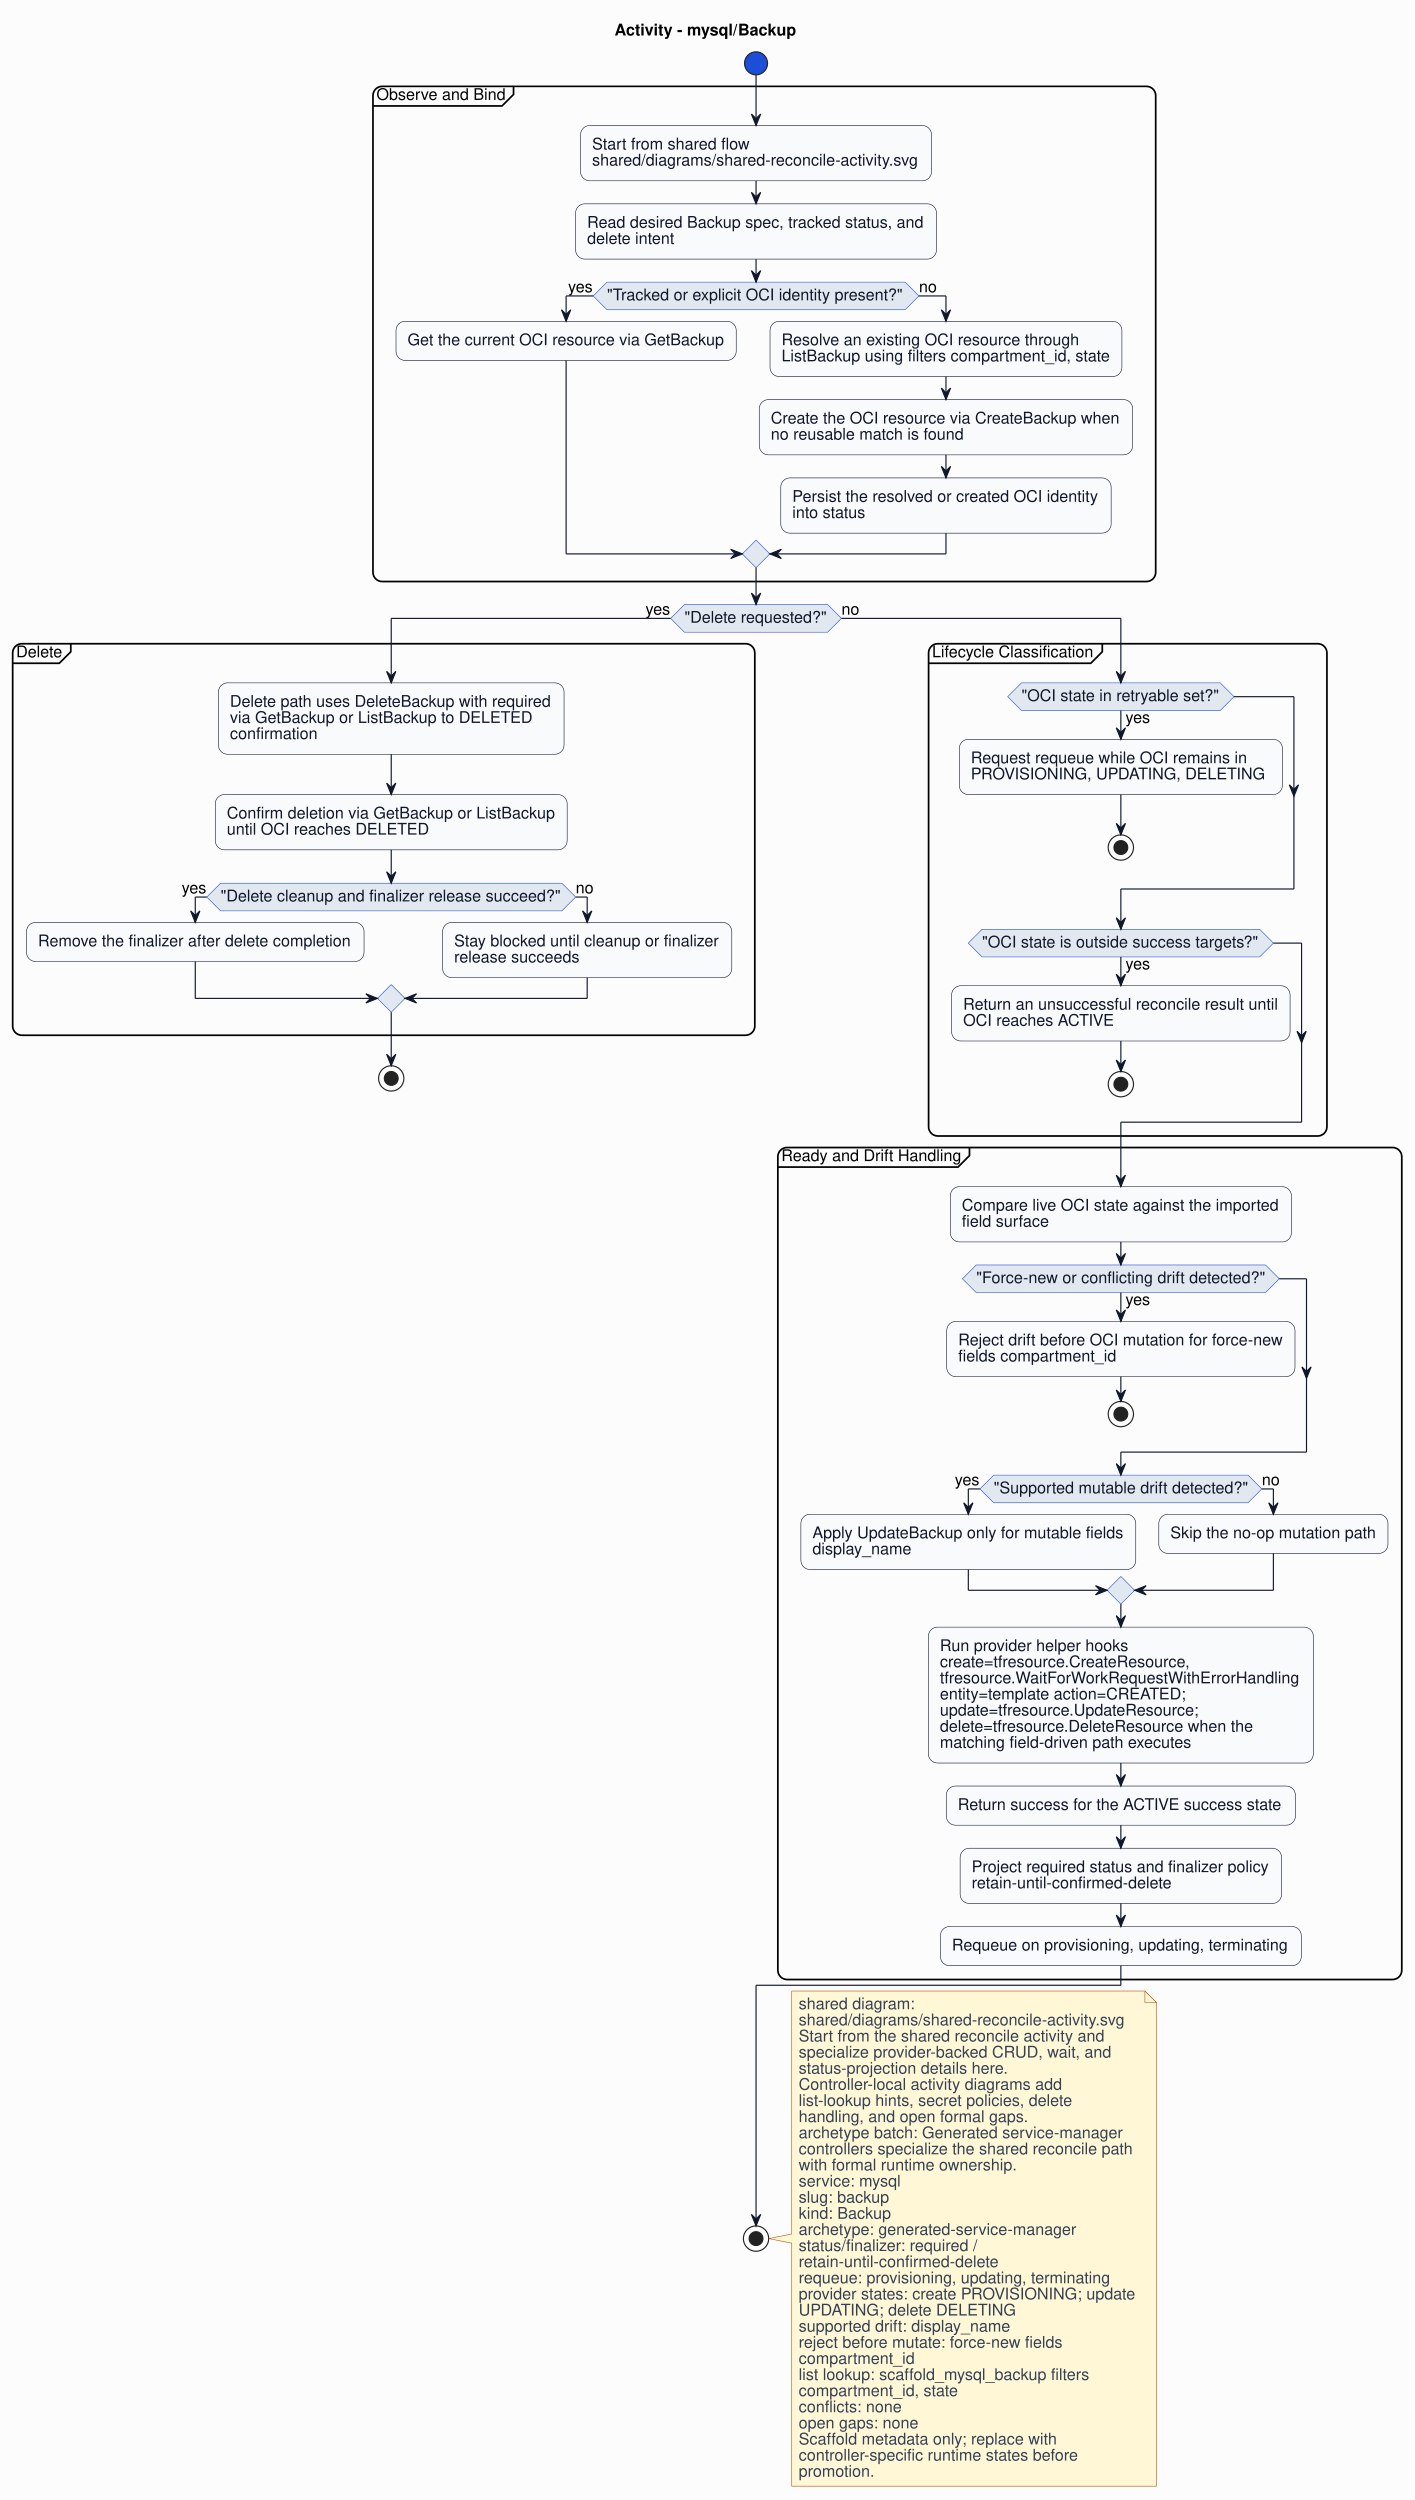
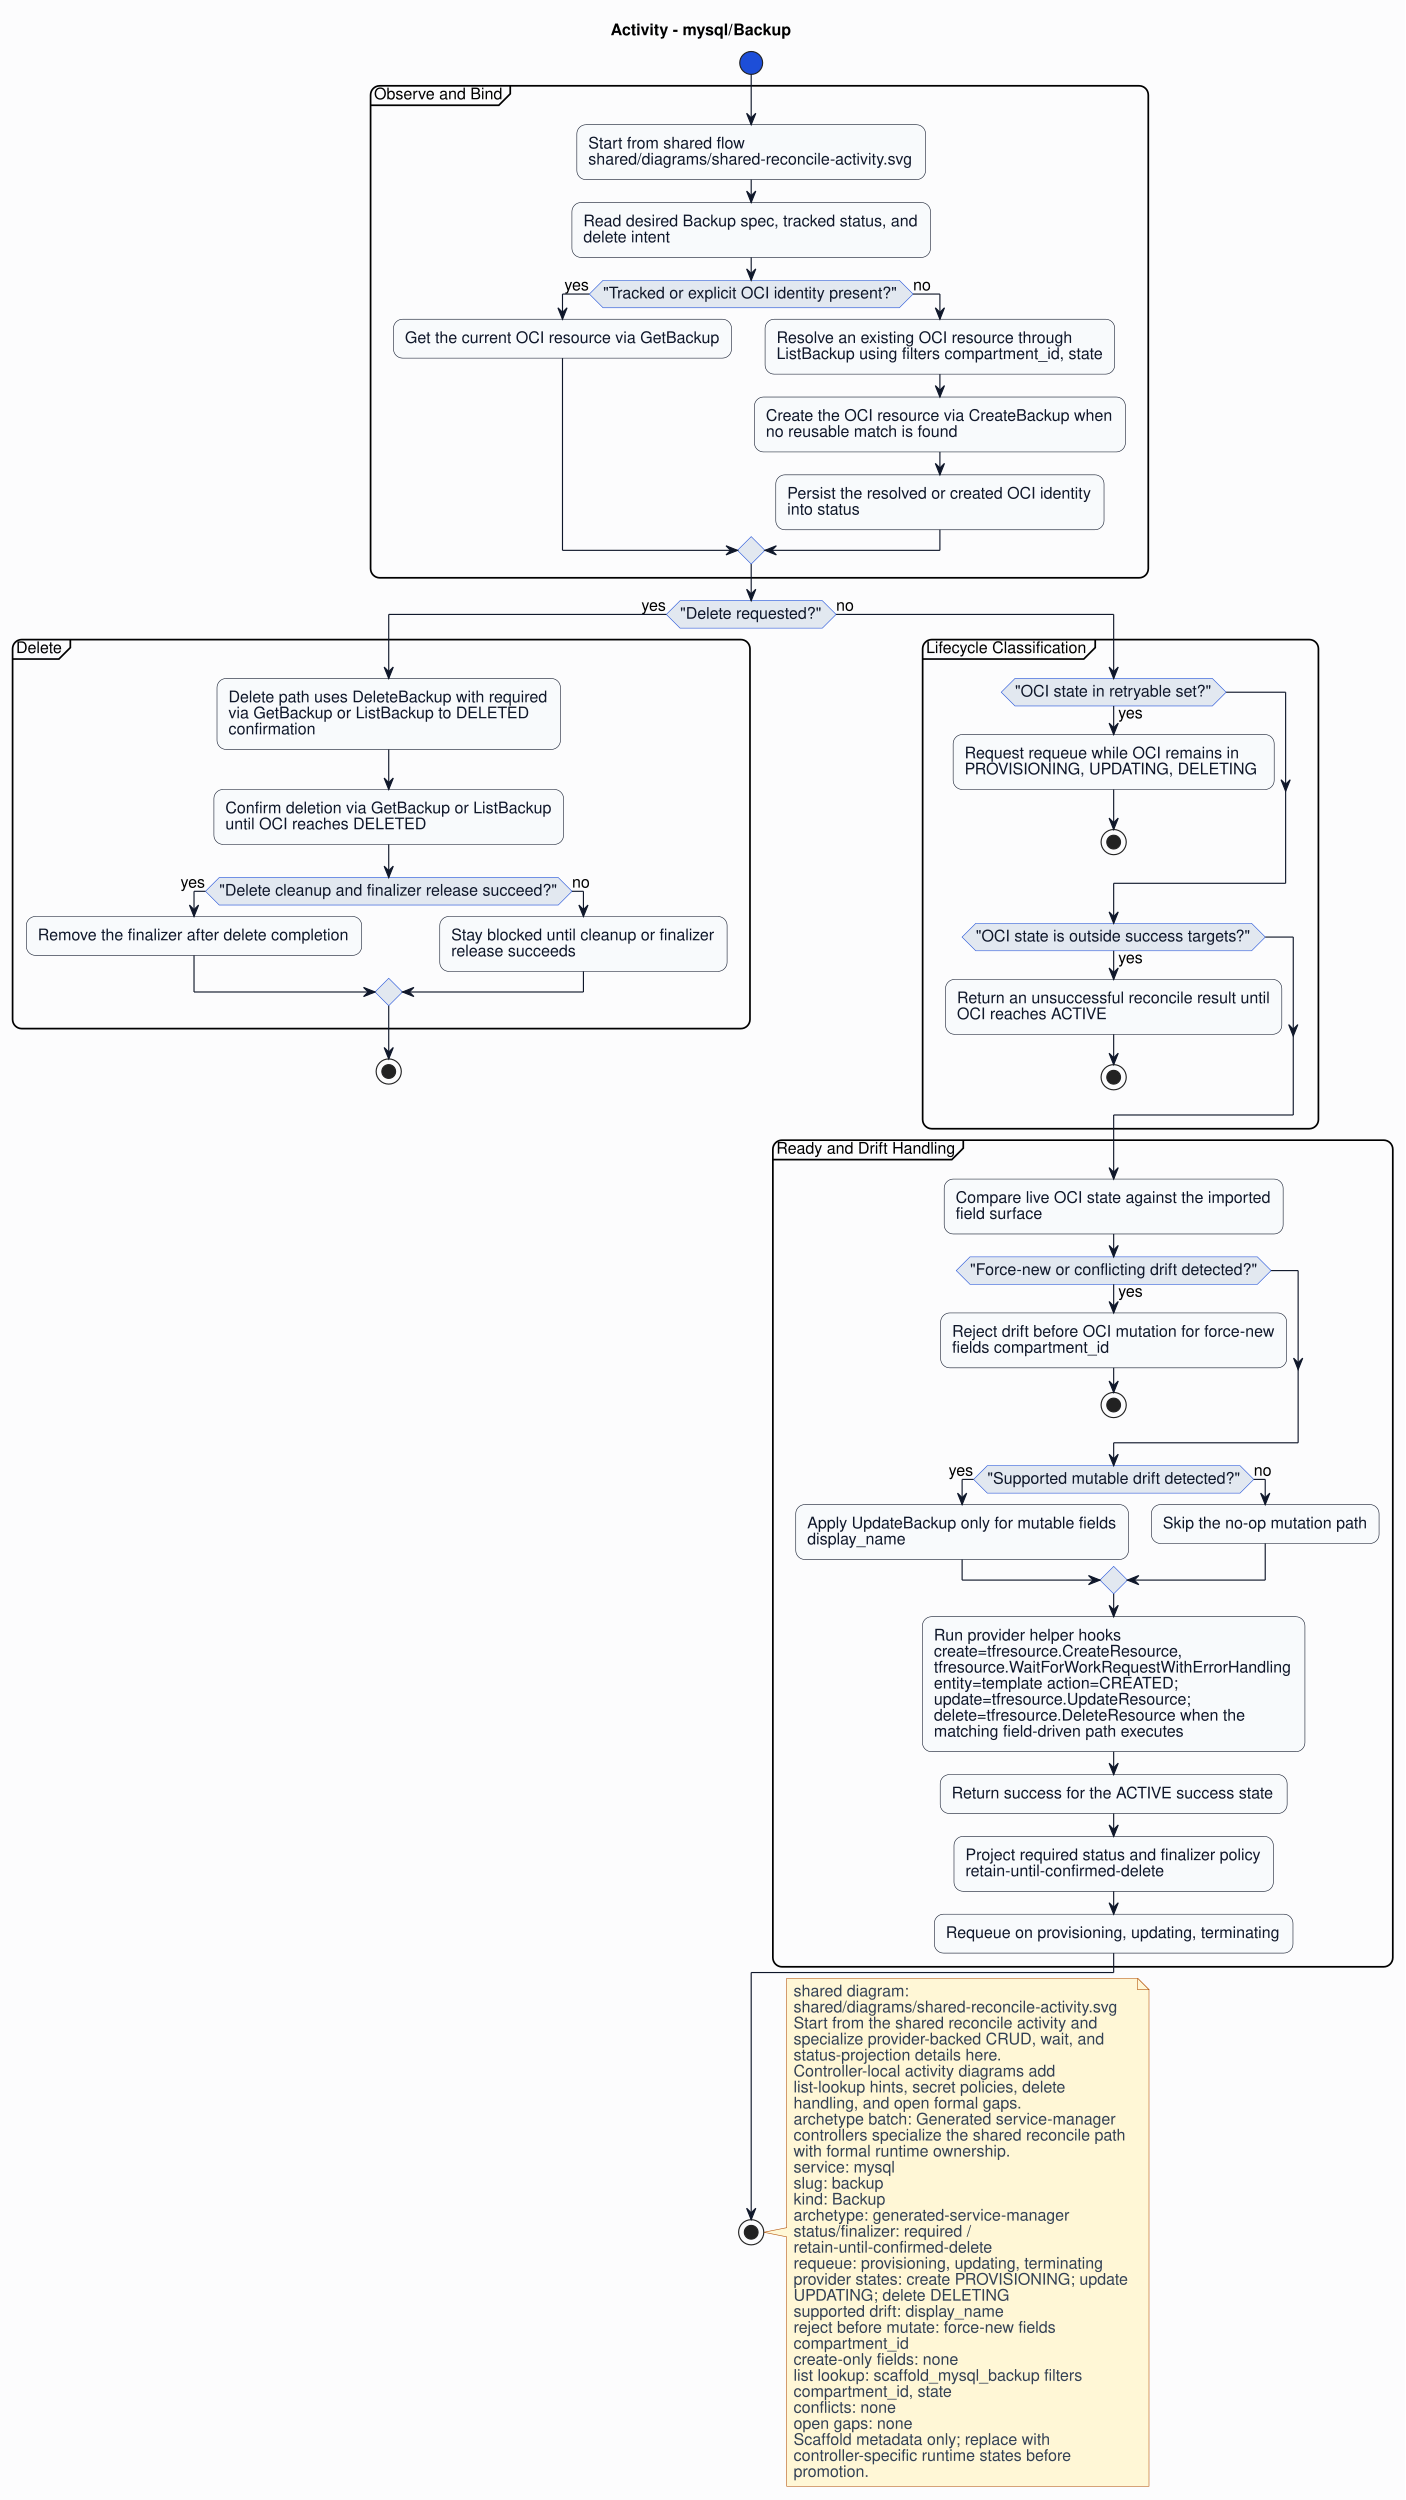
- <svg xmlns="http://www.w3.org/2000/svg" contentStyleType="text/css" data-diagram-type="ACTIVITY" height="2171px" preserveAspectRatio="none" style="width:1228px;height:2171px;background:#FCFCFD;" version="1.1" viewBox="0 0 1228 2171" width="1228px" zoomAndPan="magnify">
+ <svg xmlns="http://www.w3.org/2000/svg" contentStyleType="text/css" data-diagram-type="ACTIVITY" height="2185px" preserveAspectRatio="none" style="width:1228px;height:2185px;background:#FCFCFD;" version="1.1" viewBox="0 0 1228 2185" width="1228px" zoomAndPan="magnify">
  <defs />
  <g>
-     <rect fill="#FCFCFD" height="2171" style="stroke:none;stroke-width:1;" width="1228" x="0" y="0" />
+     <rect fill="#FCFCFD" height="2185" style="stroke:none;stroke-width:1;" width="1228" x="0" y="0" />
    <g class="title" data-source-line="10">
      <text fill="#000000" font-family="Helvetica" font-size="14" font-weight="bold" lengthAdjust="spacing" textLength="157.938" x="533.685" y="30.78">Activity - mysql/Backup</text>
    </g>
    <ellipse cx="656.546" cy="55" fill="#1D4ED8" rx="10" ry="10" style="stroke:#222222;stroke-width:1;" />
    <rect fill="none" height="430" rx="8" ry="8" style="stroke:#000000;stroke-width:1.5;" width="679.715" x="323.89" y="75" />
    <path d="M445.958,75 L445.958,82 L435.958,92 L323.89,92" fill="none" style="stroke:#000000;stroke-width:1.5;" />
    <text fill="#000000" font-family="Helvetica" font-size="14" lengthAdjust="spacing" textLength="112.068" x="326.89" y="86.78">Observe and Bind</text>
    <rect fill="#F8FAFC" height="48" rx="8" ry="8" style="stroke:#0F172A;stroke-width:0.5;" width="304.785" x="504.153" y="109" />
    <text fill="#0F172A" font-family="Helvetica" font-size="14" lengthAdjust="spacing" textLength="136.938" x="514.153" y="129.78">Start from shared flow</text>
    <text fill="#0F172A" font-family="Helvetica" font-size="14" lengthAdjust="spacing" textLength="284.785" x="514.153" y="143.78">shared/diagrams/shared-reconcile-activity.svg</text>
    <rect fill="#F8FAFC" height="48" rx="8" ry="8" style="stroke:#0F172A;stroke-width:0.5;" width="313.392" x="499.85" y="177" />
    <text fill="#0F172A" font-family="Helvetica" font-size="14" lengthAdjust="spacing" textLength="293.392" x="509.85" y="197.78">Read desired Backup spec, tracked status, and</text>
    <text fill="#0F172A" font-family="Helvetica" font-size="14" lengthAdjust="spacing" textLength="76.282" x="509.85" y="211.78">delete intent</text>
    <polygon fill="#E2E8F0" points="527.08,245,786.012,245,798.012,257,786.012,269,527.08,269,515.08,257,527.08,245" style="stroke:#1D4ED8;stroke-width:0.5;" />
    <text fill="#0F172A" font-family="Helvetica" font-size="14" lengthAdjust="spacing" textLength="258.932" x="527.08" y="260.78">"Tracked or explicit OCI identity present?"</text>
    <text fill="#000000" font-family="Helvetica" font-size="14" lengthAdjust="spacing" textLength="21.786" x="493.294" y="253.78">yes</text>
    <text fill="#000000" font-family="Helvetica" font-size="14" lengthAdjust="spacing" textLength="15.572" x="798.012" y="253.78">no</text>
    <rect fill="#F8FAFC" height="34" rx="8" ry="8" style="stroke:#0F172A;stroke-width:0.5;" width="295.454" x="343.89" y="279" />
    <text fill="#0F172A" font-family="Helvetica" font-size="14" lengthAdjust="spacing" textLength="275.454" x="353.89" y="299.78">Get the current OCI resource via GetBackup</text>
    <rect fill="#F8FAFC" height="48" rx="8" ry="8" style="stroke:#0F172A;stroke-width:0.5;" width="305.578" x="668.685" y="279" />
    <text fill="#0F172A" font-family="Helvetica" font-size="14" lengthAdjust="spacing" textLength="259.909" x="678.685" y="299.78">Resolve an existing OCI resource through</text>
    <text fill="#0F172A" font-family="Helvetica" font-size="14" lengthAdjust="spacing" textLength="285.578" x="678.685" y="313.78">ListBackup using filters compartment_id, state</text>
    <rect fill="#F8FAFC" height="48" rx="8" ry="8" style="stroke:#0F172A;stroke-width:0.5;" width="324.261" x="659.344" y="347" />
    <text fill="#0F172A" font-family="Helvetica" font-size="14" lengthAdjust="spacing" textLength="304.261" x="669.344" y="367.78">Create the OCI resource via CreateBackup when</text>
    <text fill="#0F172A" font-family="Helvetica" font-size="14" lengthAdjust="spacing" textLength="168.102" x="669.344" y="381.78">no reusable match is found</text>
    <rect fill="#F8FAFC" height="48" rx="8" ry="8" style="stroke:#0F172A;stroke-width:0.5;" width="286.896" x="678.027" y="415" />
    <text fill="#0F172A" font-family="Helvetica" font-size="14" lengthAdjust="spacing" textLength="266.896" x="688.027" y="435.78">Persist the resolved or created OCI identity</text>
    <text fill="#0F172A" font-family="Helvetica" font-size="14" lengthAdjust="spacing" textLength="63.813" x="688.027" y="449.78">into status</text>
    <polygon fill="#E2E8F0" points="656.546,469,668.546,481,656.546,493,644.546,481,656.546,469" style="stroke:#1D4ED8;stroke-width:0.5;" />
    <polygon fill="#E2E8F0" points="594.37,525,718.722,525,730.722,537,718.722,549,594.37,549,582.37,537,594.37,525" style="stroke:#1D4ED8;stroke-width:0.5;" />
    <text fill="#0F172A" font-family="Helvetica" font-size="14" lengthAdjust="spacing" textLength="124.353" x="594.37" y="540.78">"Delete requested?"</text>
    <text fill="#000000" font-family="Helvetica" font-size="14" lengthAdjust="spacing" textLength="21.786" x="560.583" y="533.78">yes</text>
    <text fill="#000000" font-family="Helvetica" font-size="14" lengthAdjust="spacing" textLength="15.572" x="730.722" y="533.78">no</text>
    <rect fill="none" height="340" rx="8" ry="8" style="stroke:#000000;stroke-width:1.5;" width="644.481" x="11" y="559" />
    <path d="M61.469,559 L61.469,566 L51.469,576 L11,576" fill="none" style="stroke:#000000;stroke-width:1.5;" />
    <text fill="#000000" font-family="Helvetica" font-size="14" lengthAdjust="spacing" textLength="40.469" x="14" y="570.78">Delete</text>
    <rect fill="#F8FAFC" height="62" rx="8" ry="8" style="stroke:#0F172A;stroke-width:0.5;" width="300.164" x="189.662" y="593" />
    <text fill="#0F172A" font-family="Helvetica" font-size="14" lengthAdjust="spacing" textLength="280.164" x="199.662" y="613.78">Delete path uses DeleteBackup with required</text>
    <text fill="#0F172A" font-family="Helvetica" font-size="14" lengthAdjust="spacing" textLength="263.785" x="199.662" y="627.78">via GetBackup or ListBackup to DELETED</text>
    <text fill="#0F172A" font-family="Helvetica" font-size="14" lengthAdjust="spacing" textLength="76.255" x="199.662" y="641.78">confirmation</text>
    <rect fill="#F8FAFC" height="48" rx="8" ry="8" style="stroke:#0F172A;stroke-width:0.5;" width="305.585" x="186.952" y="690" />
    <text fill="#0F172A" font-family="Helvetica" font-size="14" lengthAdjust="spacing" textLength="285.585" x="196.952" y="710.78">Confirm deletion via GetBackup or ListBackup</text>
    <text fill="#0F172A" font-family="Helvetica" font-size="14" lengthAdjust="spacing" textLength="176.62" x="196.952" y="724.78">until OCI reaches DELETED</text>
    <polygon fill="#E2E8F0" points="191.572,767,487.916,767,499.916,779,487.916,791,191.572,791,179.572,779,191.572,767" style="stroke:#1D4ED8;stroke-width:0.5;" />
    <text fill="#0F172A" font-family="Helvetica" font-size="14" lengthAdjust="spacing" textLength="296.345" x="191.572" y="782.78">"Delete cleanup and finalizer release succeed?"</text>
    <text fill="#000000" font-family="Helvetica" font-size="14" lengthAdjust="spacing" textLength="21.786" x="157.786" y="775.78">yes</text>
    <text fill="#000000" font-family="Helvetica" font-size="14" lengthAdjust="spacing" textLength="15.572" x="499.916" y="775.78">no</text>
    <rect fill="#F8FAFC" height="34" rx="8" ry="8" style="stroke:#0F172A;stroke-width:0.5;" width="293.144" x="23" y="801" />
    <text fill="#0F172A" font-family="Helvetica" font-size="14" lengthAdjust="spacing" textLength="273.144" x="33" y="821.78">Remove the finalizer after delete completion</text>
    <rect fill="#F8FAFC" height="48" rx="8" ry="8" style="stroke:#0F172A;stroke-width:0.5;" width="251.13" x="384.352" y="801" />
    <text fill="#0F172A" font-family="Helvetica" font-size="14" lengthAdjust="spacing" textLength="231.13" x="394.352" y="821.78">Stay blocked until cleanup or finalizer</text>
    <text fill="#0F172A" font-family="Helvetica" font-size="14" lengthAdjust="spacing" textLength="108.951" x="394.352" y="835.78">release succeeds</text>
    <polygon fill="#E2E8F0" points="339.744,855,351.744,867,339.744,879,327.744,867,339.744,855" style="stroke:#1D4ED8;stroke-width:0.5;" />
    <ellipse cx="339.744" cy="936.5" fill="none" rx="11" ry="11" style="stroke:#222222;stroke-width:1;" />
    <ellipse cx="339.744" cy="936.5" fill="#222222" rx="6" ry="6" style="stroke:#222222;stroke-width:1;" />
    <rect fill="none" height="427.5" rx="8" ry="8" style="stroke:#000000;stroke-width:1.5;" width="345.916" x="806.389" y="559" />
    <path d="M957.223,559 L957.223,566 L947.223,576 L806.389,576" fill="none" style="stroke:#000000;stroke-width:1.5;" />
    <text fill="#000000" font-family="Helvetica" font-size="14" lengthAdjust="spacing" textLength="140.834" x="809.389" y="570.78">Lifecycle Classification</text>
    <rect fill="#F8FAFC" height="48" rx="8" ry="8" style="stroke:#0F172A;stroke-width:0.5;" width="280.593" x="833.051" y="642" />
    <text fill="#0F172A" font-family="Helvetica" font-size="14" lengthAdjust="spacing" textLength="240.454" x="843.051" y="662.78">Request requeue while OCI remains in</text>
    <text fill="#0F172A" font-family="Helvetica" font-size="14" lengthAdjust="spacing" textLength="260.593" x="843.051" y="676.78">PROVISIONING, UPDATING, DELETING</text>
    <ellipse cx="973.347" cy="736" fill="none" rx="11" ry="11" style="stroke:#222222;stroke-width:1;" />
    <ellipse cx="973.347" cy="736" fill="#222222" rx="6" ry="6" style="stroke:#222222;stroke-width:1;" />
    <polygon fill="#E2E8F0" points="887.064,593,1059.631,593,1071.631,605,1059.631,617,887.064,617,875.064,605,887.064,593" style="stroke:#1D4ED8;stroke-width:0.5;" />
    <text fill="#000000" font-family="Helvetica" font-size="14" lengthAdjust="spacing" textLength="21.786" x="977.347" y="627.78">yes</text>
    <text fill="#0F172A" font-family="Helvetica" font-size="14" lengthAdjust="spacing" textLength="172.566" x="887.064" y="608.78">"OCI state in retryable set?"</text>
    <rect fill="#F8FAFC" height="48" rx="8" ry="8" style="stroke:#0F172A;stroke-width:0.5;" width="293.916" x="826.389" y="856" />
    <text fill="#0F172A" font-family="Helvetica" font-size="14" lengthAdjust="spacing" textLength="273.916" x="836.389" y="876.78">Return an unsuccessful reconcile result until</text>
    <text fill="#0F172A" font-family="Helvetica" font-size="14" lengthAdjust="spacing" textLength="133.041" x="836.389" y="890.78">OCI reaches ACTIVE</text>
    <ellipse cx="973.347" cy="941.5" fill="none" rx="11" ry="11" style="stroke:#222222;stroke-width:1;" />
    <ellipse cx="973.347" cy="941.5" fill="#222222" rx="6" ry="6" style="stroke:#222222;stroke-width:1;" />
    <polygon fill="#E2E8F0" points="852.826,807,1093.868,807,1105.868,819,1093.868,831,852.826,831,840.826,819,852.826,807" style="stroke:#1D4ED8;stroke-width:0.5;" />
    <text fill="#000000" font-family="Helvetica" font-size="14" lengthAdjust="spacing" textLength="21.786" x="977.347" y="841.78">yes</text>
    <text fill="#0F172A" font-family="Helvetica" font-size="14" lengthAdjust="spacing" textLength="241.042" x="852.826" y="822.78">"OCI state is outside success targets?"</text>
    <rect fill="none" height="722.5" rx="8" ry="8" style="stroke:#000000;stroke-width:1.5;" width="541.825" x="675.481" y="996.5" />
    <path d="M841.901,996.5 L841.901,1003.5 L831.901,1013.5 L675.481,1013.5" fill="none" style="stroke:#000000;stroke-width:1.5;" />
    <text fill="#000000" font-family="Helvetica" font-size="14" lengthAdjust="spacing" textLength="156.42" x="678.481" y="1008.28">Ready and Drift Handling</text>
    <rect fill="#F8FAFC" height="48" rx="8" ry="8" style="stroke:#0F172A;stroke-width:0.5;" width="296.24" x="825.227" y="1030.5" />
    <text fill="#0F172A" font-family="Helvetica" font-size="14" lengthAdjust="spacing" textLength="276.24" x="835.227" y="1051.28">Compare live OCI state against the imported</text>
    <text fill="#0F172A" font-family="Helvetica" font-size="14" lengthAdjust="spacing" textLength="75.482" x="835.227" y="1065.28">field surface</text>
    <rect fill="#F8FAFC" height="48" rx="8" ry="8" style="stroke:#0F172A;stroke-width:0.5;" width="302.447" x="822.124" y="1147.5" />
    <text fill="#0F172A" font-family="Helvetica" font-size="14" lengthAdjust="spacing" textLength="282.447" x="832.124" y="1168.28">Reject drift before OCI mutation for force-new</text>
    <text fill="#0F172A" font-family="Helvetica" font-size="14" lengthAdjust="spacing" textLength="136.951" x="832.124" y="1182.28">fields compartment_id</text>
    <ellipse cx="973.347" cy="1228" fill="none" rx="11" ry="11" style="stroke:#222222;stroke-width:1;" />
    <ellipse cx="973.347" cy="1228" fill="#222222" rx="6" ry="6" style="stroke:#222222;stroke-width:1;" />
    <polygon fill="#E2E8F0" points="847.764,1098.5,1098.93,1098.5,1110.93,1110.5,1098.93,1122.5,847.764,1122.5,835.764,1110.5,847.764,1098.5" style="stroke:#1D4ED8;stroke-width:0.5;" />
    <text fill="#000000" font-family="Helvetica" font-size="14" lengthAdjust="spacing" textLength="21.786" x="977.347" y="1133.28">yes</text>
    <text fill="#0F172A" font-family="Helvetica" font-size="14" lengthAdjust="spacing" textLength="251.166" x="847.764" y="1114.28">"Force-new or conflicting drift detected?"</text>
    <polygon fill="#E2E8F0" points="862.92,1281,1083.775,1281,1095.775,1293,1083.775,1305,862.92,1305,850.92,1293,862.92,1281" style="stroke:#1D4ED8;stroke-width:0.5;" />
    <text fill="#0F172A" font-family="Helvetica" font-size="14" lengthAdjust="spacing" textLength="220.856" x="862.92" y="1296.78">"Supported mutable drift detected?"</text>
    <text fill="#000000" font-family="Helvetica" font-size="14" lengthAdjust="spacing" textLength="21.786" x="829.134" y="1289.78">yes</text>
    <text fill="#000000" font-family="Helvetica" font-size="14" lengthAdjust="spacing" textLength="15.572" x="1095.775" y="1289.78">no</text>
    <rect fill="#F8FAFC" height="48" rx="8" ry="8" style="stroke:#0F172A;stroke-width:0.5;" width="290.819" x="695.481" y="1315" />
    <text fill="#0F172A" font-family="Helvetica" font-size="14" lengthAdjust="spacing" textLength="270.819" x="705.481" y="1335.78">Apply UpdateBackup only for mutable fields</text>
    <text fill="#0F172A" font-family="Helvetica" font-size="14" lengthAdjust="spacing" textLength="86.386" x="705.481" y="1349.78">display_name</text>
    <rect fill="#F8FAFC" height="34" rx="8" ry="8" style="stroke:#0F172A;stroke-width:0.5;" width="199.006" x="1006.301" y="1315" />
    <text fill="#0F172A" font-family="Helvetica" font-size="14" lengthAdjust="spacing" textLength="179.006" x="1016.301" y="1335.78">Skip the no-op mutation path</text>
    <polygon fill="#E2E8F0" points="973.347,1369,985.347,1381,973.347,1393,961.347,1381,973.347,1369" style="stroke:#1D4ED8;stroke-width:0.5;" />
    <rect fill="#F8FAFC" height="118" rx="8" ry="8" style="stroke:#0F172A;stroke-width:0.5;" width="334.316" x="806.189" y="1413" />
    <text fill="#0F172A" font-family="Helvetica" font-size="14" lengthAdjust="spacing" textLength="164.206" x="816.189" y="1433.78">Run provider helper hooks</text>
    <text fill="#0F172A" font-family="Helvetica" font-size="14" lengthAdjust="spacing" textLength="219.051" x="816.189" y="1447.78">create=tfresource.CreateResource,</text>
    <text fill="#0F172A" font-family="Helvetica" font-size="14" lengthAdjust="spacing" textLength="314.316" x="816.189" y="1461.78">tfresource.WaitForWorkRequestWithErrorHandling</text>
    <text fill="#0F172A" font-family="Helvetica" font-size="14" lengthAdjust="spacing" textLength="215.544" x="816.189" y="1475.78">entity=template action=CREATED;</text>
    <text fill="#0F172A" font-family="Helvetica" font-size="14" lengthAdjust="spacing" textLength="226.085" x="816.189" y="1489.78">update=tfresource.UpdateResource;</text>
    <text fill="#0F172A" font-family="Helvetica" font-size="14" lengthAdjust="spacing" textLength="273.554" x="816.189" y="1503.78">delete=tfresource.DeleteResource when the</text>
    <text fill="#0F172A" font-family="Helvetica" font-size="14" lengthAdjust="spacing" textLength="220.233" x="816.189" y="1517.78">matching field-driven path executes</text>
    <rect fill="#F8FAFC" height="34" rx="8" ry="8" style="stroke:#0F172A;stroke-width:0.5;" width="303.22" x="821.737" y="1551" />
    <text fill="#0F172A" font-family="Helvetica" font-size="14" lengthAdjust="spacing" textLength="283.22" x="831.737" y="1571.78">Return success for the ACTIVE success state</text>
    <rect fill="#F8FAFC" height="48" rx="8" ry="8" style="stroke:#0F172A;stroke-width:0.5;" width="279.13" x="833.783" y="1605" />
    <text fill="#0F172A" font-family="Helvetica" font-size="14" lengthAdjust="spacing" textLength="259.13" x="843.783" y="1625.78">Project required status and finalizer policy</text>
    <text fill="#0F172A" font-family="Helvetica" font-size="14" lengthAdjust="spacing" textLength="174.303" x="843.783" y="1639.78">retain-until-confirmed-delete</text>
    <rect fill="#F8FAFC" height="34" rx="8" ry="8" style="stroke:#0F172A;stroke-width:0.5;" width="313.419" x="816.638" y="1673" />
    <text fill="#0F172A" font-family="Helvetica" font-size="14" lengthAdjust="spacing" textLength="293.419" x="826.638" y="1693.78">Requeue on provisioning, updating, terminating</text>
-     <path d="M687.546,1729 L687.546,1940 L667.546,1944 L687.546,1948 L687.546,2159 A0,0 0 0 0 687.546,2159 L1004.227,2159 A0,0 0 0 0 1004.227,2159 L1004.227,1739 L994.227,1729 L687.546,1729 A0,0 0 0 0 687.546,1729" fill="#FFF7D6" style="stroke:#B45309;stroke-width:0.5;" />
+     <path d="M687.546,1729 L687.546,1947 L667.546,1951 L687.546,1955 L687.546,2173 A0,0 0 0 0 687.546,2173 L1004.227,2173 A0,0 0 0 0 1004.227,2173 L1004.227,1739 L994.227,1729 L687.546,1729 A0,0 0 0 0 687.546,1729" fill="#FFF7D6" style="stroke:#B45309;stroke-width:0.5;" />
    <path d="M994.227,1729 L994.227,1739 L1004.227,1739 L994.227,1729" fill="#FFF7D6" style="stroke:#B45309;stroke-width:0.5;" />
    <text fill="#334155" font-family="Helvetica" font-size="14" lengthAdjust="spacing" textLength="101.165" x="693.546" y="1744.78">shared diagram:</text>
    <text fill="#334155" font-family="Helvetica" font-size="14" lengthAdjust="spacing" textLength="284.785" x="693.546" y="1758.78">shared/diagrams/shared-reconcile-activity.svg</text>
    <text fill="#334155" font-family="Helvetica" font-size="14" lengthAdjust="spacing" textLength="265.344" x="693.546" y="1772.78">Start from the shared reconcile activity and</text>
    <text fill="#334155" font-family="Helvetica" font-size="14" lengthAdjust="spacing" textLength="273.896" x="693.546" y="1786.78">specialize provider-backed CRUD, wait, and</text>
    <text fill="#334155" font-family="Helvetica" font-size="14" lengthAdjust="spacing" textLength="182.875" x="693.546" y="1800.78">status-projection details here.</text>
    <text fill="#334155" font-family="Helvetica" font-size="14" lengthAdjust="spacing" textLength="229.537" x="693.546" y="1814.78">Controller-local activity diagrams add</text>
    <text fill="#334155" font-family="Helvetica" font-size="14" lengthAdjust="spacing" textLength="238.895" x="693.546" y="1828.78">list-lookup hints, secret policies, delete</text>
    <text fill="#334155" font-family="Helvetica" font-size="14" lengthAdjust="spacing" textLength="200.033" x="693.546" y="1842.78">handling, and open formal gaps.</text>
    <text fill="#334155" font-family="Helvetica" font-size="14" lengthAdjust="spacing" textLength="281.709" x="693.546" y="1856.78">archetype batch: Generated service-manager</text>
    <text fill="#334155" font-family="Helvetica" font-size="14" lengthAdjust="spacing" textLength="291.047" x="693.546" y="1870.78">controllers specialize the shared reconcile path</text>
    <text fill="#334155" font-family="Helvetica" font-size="14" lengthAdjust="spacing" textLength="189.848" x="693.546" y="1884.78">with formal runtime ownership.</text>
    <text fill="#334155" font-family="Helvetica" font-size="14" lengthAdjust="spacing" textLength="88.683" x="693.546" y="1898.78">service: mysql</text>
    <text fill="#334155" font-family="Helvetica" font-size="14" lengthAdjust="spacing" textLength="78.606" x="693.546" y="1912.78">slug: backup</text>
    <text fill="#334155" font-family="Helvetica" font-size="14" lengthAdjust="spacing" textLength="80.158" x="693.546" y="1926.78">kind: Backup</text>
    <text fill="#334155" font-family="Helvetica" font-size="14" lengthAdjust="spacing" textLength="241.24" x="693.546" y="1940.78">archetype: generated-service-manager</text>
    <text fill="#334155" font-family="Helvetica" font-size="14" lengthAdjust="spacing" textLength="156.406" x="693.546" y="1954.78">status/finalizer: required /</text>
    <text fill="#334155" font-family="Helvetica" font-size="14" lengthAdjust="spacing" textLength="174.303" x="693.546" y="1968.78">retain-until-confirmed-delete</text>
    <text fill="#334155" font-family="Helvetica" font-size="14" lengthAdjust="spacing" textLength="272.398" x="693.546" y="1982.78">requeue: provisioning, updating, terminating</text>
    <text fill="#334155" font-family="Helvetica" font-size="14" lengthAdjust="spacing" textLength="295.682" x="693.546" y="1996.78">provider states: create PROVISIONING; update</text>
    <text fill="#334155" font-family="Helvetica" font-size="14" lengthAdjust="spacing" textLength="192.165" x="693.546" y="2010.78">UPDATING; delete DELETING</text>
    <text fill="#334155" font-family="Helvetica" font-size="14" lengthAdjust="spacing" textLength="183.661" x="693.546" y="2024.78">supported drift: display_name</text>
    <text fill="#334155" font-family="Helvetica" font-size="14" lengthAdjust="spacing" textLength="230.33" x="693.546" y="2038.78">reject before mutate: force-new fields</text>
    <text fill="#334155" font-family="Helvetica" font-size="14" lengthAdjust="spacing" textLength="100.379" x="693.546" y="2052.78">compartment_id</text>
-     <text fill="#334155" font-family="Helvetica" font-size="14" lengthAdjust="spacing" textLength="252.895" x="693.546" y="2066.78">list lookup: scaffold_mysql_backup filters</text>
-     <text fill="#334155" font-family="Helvetica" font-size="14" lengthAdjust="spacing" textLength="138.51" x="693.546" y="2080.78">compartment_id, state</text>
-     <text fill="#334155" font-family="Helvetica" font-size="14" lengthAdjust="spacing" textLength="89.496" x="693.546" y="2094.78">conflicts: none</text>
-     <text fill="#334155" font-family="Helvetica" font-size="14" lengthAdjust="spacing" textLength="104.316" x="693.546" y="2108.78">open gaps: none</text>
-     <text fill="#334155" font-family="Helvetica" font-size="14" lengthAdjust="spacing" textLength="224.902" x="693.546" y="2122.78">Scaffold metadata only; replace with</text>
-     <text fill="#334155" font-family="Helvetica" font-size="14" lengthAdjust="spacing" textLength="244.323" x="693.546" y="2136.78">controller-specific runtime states before</text>
-     <text fill="#334155" font-family="Helvetica" font-size="14" lengthAdjust="spacing" textLength="66.144" x="693.546" y="2150.78">promotion.</text>
-     <ellipse cx="656.546" cy="1944" fill="none" rx="11" ry="11" style="stroke:#222222;stroke-width:1;" />
-     <ellipse cx="656.546" cy="1944" fill="#222222" rx="6" ry="6" style="stroke:#222222;stroke-width:1;" />
+     <text fill="#334155" font-family="Helvetica" font-size="14" lengthAdjust="spacing" textLength="144.751" x="693.546" y="2066.78">create-only fields: none</text>
+     <text fill="#334155" font-family="Helvetica" font-size="14" lengthAdjust="spacing" textLength="252.895" x="693.546" y="2080.78">list lookup: scaffold_mysql_backup filters</text>
+     <text fill="#334155" font-family="Helvetica" font-size="14" lengthAdjust="spacing" textLength="138.51" x="693.546" y="2094.78">compartment_id, state</text>
+     <text fill="#334155" font-family="Helvetica" font-size="14" lengthAdjust="spacing" textLength="89.496" x="693.546" y="2108.78">conflicts: none</text>
+     <text fill="#334155" font-family="Helvetica" font-size="14" lengthAdjust="spacing" textLength="104.316" x="693.546" y="2122.78">open gaps: none</text>
+     <text fill="#334155" font-family="Helvetica" font-size="14" lengthAdjust="spacing" textLength="224.902" x="693.546" y="2136.78">Scaffold metadata only; replace with</text>
+     <text fill="#334155" font-family="Helvetica" font-size="14" lengthAdjust="spacing" textLength="244.323" x="693.546" y="2150.78">controller-specific runtime states before</text>
+     <text fill="#334155" font-family="Helvetica" font-size="14" lengthAdjust="spacing" textLength="66.144" x="693.546" y="2164.78">promotion.</text>
+     <ellipse cx="656.546" cy="1951" fill="none" rx="11" ry="11" style="stroke:#222222;stroke-width:1;" />
+     <ellipse cx="656.546" cy="1951" fill="#222222" rx="6" ry="6" style="stroke:#222222;stroke-width:1;" />
    <line style="stroke:#0F172A;stroke-width:1;" x1="656.546" x2="656.546" y1="157" y2="177" />
    <polygon fill="#0F172A" points="652.546,167,656.546,177,660.546,167,656.546,171" style="stroke:#0F172A;stroke-width:1;" />
    <line style="stroke:#0F172A;stroke-width:1;" x1="821.475" x2="821.475" y1="327" y2="347" />
    <polygon fill="#0F172A" points="817.475,337,821.475,347,825.475,337,821.475,341" style="stroke:#0F172A;stroke-width:1;" />
    <line style="stroke:#0F172A;stroke-width:1;" x1="821.475" x2="821.475" y1="395" y2="415" />
    <polygon fill="#0F172A" points="817.475,405,821.475,415,825.475,405,821.475,409" style="stroke:#0F172A;stroke-width:1;" />
    <line style="stroke:#0F172A;stroke-width:1;" x1="515.08" x2="491.617" y1="257" y2="257" />
    <line style="stroke:#0F172A;stroke-width:1;" x1="491.617" x2="491.617" y1="257" y2="279" />
    <polygon fill="#0F172A" points="487.617,269,491.617,279,495.617,269,491.617,273" style="stroke:#0F172A;stroke-width:1;" />
    <line style="stroke:#0F172A;stroke-width:1;" x1="798.012" x2="821.475" y1="257" y2="257" />
    <line style="stroke:#0F172A;stroke-width:1;" x1="821.475" x2="821.475" y1="257" y2="279" />
    <polygon fill="#0F172A" points="817.475,269,821.475,279,825.475,269,821.475,273" style="stroke:#0F172A;stroke-width:1;" />
    <line style="stroke:#0F172A;stroke-width:1;" x1="491.617" x2="491.617" y1="313" y2="481" />
    <line style="stroke:#0F172A;stroke-width:1;" x1="491.617" x2="644.546" y1="481" y2="481" />
    <polygon fill="#0F172A" points="634.546,477,644.546,481,634.546,485,638.546,481" style="stroke:#0F172A;stroke-width:1;" />
    <line style="stroke:#0F172A;stroke-width:1;" x1="821.475" x2="821.475" y1="463" y2="481" />
    <line style="stroke:#0F172A;stroke-width:1;" x1="821.475" x2="668.546" y1="481" y2="481" />
    <polygon fill="#0F172A" points="678.546,477,668.546,481,678.546,485,674.546,481" style="stroke:#0F172A;stroke-width:1;" />
    <line style="stroke:#0F172A;stroke-width:1;" x1="656.546" x2="656.546" y1="225" y2="245" />
    <polygon fill="#0F172A" points="652.546,235,656.546,245,660.546,235,656.546,239" style="stroke:#0F172A;stroke-width:1;" />
    <line style="stroke:#0F172A;stroke-width:1;" x1="656.546" x2="656.546" y1="65" y2="109" />
    <polygon fill="#0F172A" points="652.546,99,656.546,109,660.546,99,656.546,103" style="stroke:#0F172A;stroke-width:1;" />
    <line style="stroke:#0F172A;stroke-width:1;" x1="339.744" x2="339.744" y1="655" y2="690" />
    <polygon fill="#0F172A" points="335.744,680,339.744,690,343.744,680,339.744,684" style="stroke:#0F172A;stroke-width:1;" />
    <line style="stroke:#0F172A;stroke-width:1;" x1="179.572" x2="169.572" y1="779" y2="779" />
    <line style="stroke:#0F172A;stroke-width:1;" x1="169.572" x2="169.572" y1="779" y2="801" />
    <polygon fill="#0F172A" points="165.572,791,169.572,801,173.572,791,169.572,795" style="stroke:#0F172A;stroke-width:1;" />
    <line style="stroke:#0F172A;stroke-width:1;" x1="499.916" x2="509.916" y1="779" y2="779" />
    <line style="stroke:#0F172A;stroke-width:1;" x1="509.916" x2="509.916" y1="779" y2="801" />
    <polygon fill="#0F172A" points="505.916,791,509.916,801,513.917,791,509.916,795" style="stroke:#0F172A;stroke-width:1;" />
    <line style="stroke:#0F172A;stroke-width:1;" x1="169.572" x2="169.572" y1="835" y2="867" />
    <line style="stroke:#0F172A;stroke-width:1;" x1="169.572" x2="327.744" y1="867" y2="867" />
    <polygon fill="#0F172A" points="317.744,863,327.744,867,317.744,871,321.744,867" style="stroke:#0F172A;stroke-width:1;" />
    <line style="stroke:#0F172A;stroke-width:1;" x1="509.916" x2="509.916" y1="849" y2="867" />
    <line style="stroke:#0F172A;stroke-width:1;" x1="509.916" x2="351.744" y1="867" y2="867" />
    <polygon fill="#0F172A" points="361.744,863,351.744,867,361.744,871,357.744,867" style="stroke:#0F172A;stroke-width:1;" />
    <line style="stroke:#0F172A;stroke-width:1;" x1="339.744" x2="339.744" y1="738" y2="767" />
    <polygon fill="#0F172A" points="335.744,757,339.744,767,343.744,757,339.744,761" style="stroke:#0F172A;stroke-width:1;" />
    <line style="stroke:#0F172A;stroke-width:1;" x1="339.744" x2="339.744" y1="879" y2="925.5" />
    <polygon fill="#0F172A" points="335.744,915.5,339.744,925.5,343.744,915.5,339.744,919.5" style="stroke:#0F172A;stroke-width:1;" />
    <line style="stroke:#0F172A;stroke-width:1;" x1="973.347" x2="973.347" y1="690" y2="725" />
    <polygon fill="#0F172A" points="969.347,715,973.347,725,977.347,715,973.347,719" style="stroke:#0F172A;stroke-width:1;" />
    <line style="stroke:#0F172A;stroke-width:1;" x1="973.347" x2="973.347" y1="617" y2="642" />
    <polygon fill="#0F172A" points="969.347,632,973.347,642,977.347,632,973.347,636" style="stroke:#0F172A;stroke-width:1;" />
    <line style="stroke:#0F172A;stroke-width:1;" x1="1071.631" x2="1123.644" y1="605" y2="605" />
    <polygon fill="#0F172A" points="1119.644,681.5,1123.644,691.5,1127.644,681.5,1123.644,685.5" style="stroke:#0F172A;stroke-width:1;" />
    <line style="stroke:#0F172A;stroke-width:1;" x1="1123.644" x2="1123.644" y1="605" y2="772" />
    <line style="stroke:#0F172A;stroke-width:1;" x1="1123.644" x2="973.347" y1="772" y2="772" />
    <line style="stroke:#0F172A;stroke-width:1;" x1="973.347" x2="973.347" y1="772" y2="807" />
    <polygon fill="#0F172A" points="969.347,797,973.347,807,977.347,797,973.347,801" style="stroke:#0F172A;stroke-width:1;" />
    <line style="stroke:#0F172A;stroke-width:1;" x1="973.347" x2="973.347" y1="904" y2="930.5" />
    <polygon fill="#0F172A" points="969.347,920.5,973.347,930.5,977.347,920.5,973.347,924.5" style="stroke:#0F172A;stroke-width:1;" />
    <line style="stroke:#0F172A;stroke-width:1;" x1="973.347" x2="973.347" y1="831" y2="856" />
    <polygon fill="#0F172A" points="969.347,846,973.347,856,977.347,846,973.347,850" style="stroke:#0F172A;stroke-width:1;" />
    <line style="stroke:#0F172A;stroke-width:1;" x1="1105.868" x2="1130.305" y1="819" y2="819" />
    <polygon fill="#0F172A" points="1126.305,895.5,1130.305,905.5,1134.305,895.5,1130.305,899.5" style="stroke:#0F172A;stroke-width:1;" />
    <line style="stroke:#0F172A;stroke-width:1;" x1="1130.305" x2="1130.305" y1="819" y2="974.5" />
    <line style="stroke:#0F172A;stroke-width:1;" x1="1130.305" x2="973.347" y1="974.5" y2="974.5" />
    <line style="stroke:#0F172A;stroke-width:1;" x1="973.347" x2="973.347" y1="974.5" y2="1030.5" />
    <polygon fill="#0F172A" points="969.347,1020.5,973.347,1030.5,977.347,1020.5,973.347,1024.5" style="stroke:#0F172A;stroke-width:1;" />
    <line style="stroke:#0F172A;stroke-width:1;" x1="973.347" x2="973.347" y1="1195.5" y2="1217" />
    <polygon fill="#0F172A" points="969.347,1207,973.347,1217,977.347,1207,973.347,1211" style="stroke:#0F172A;stroke-width:1;" />
    <line style="stroke:#0F172A;stroke-width:1;" x1="973.347" x2="973.347" y1="1122.5" y2="1147.5" />
    <polygon fill="#0F172A" points="969.347,1137.5,973.347,1147.5,977.347,1137.5,973.347,1141.5" style="stroke:#0F172A;stroke-width:1;" />
    <line style="stroke:#0F172A;stroke-width:1;" x1="1110.93" x2="1134.571" y1="1110.5" y2="1110.5" />
    <polygon fill="#0F172A" points="1130.571,1187,1134.571,1197,1138.571,1187,1134.571,1191" style="stroke:#0F172A;stroke-width:1;" />
    <line style="stroke:#0F172A;stroke-width:1;" x1="1134.571" x2="1134.571" y1="1110.5" y2="1261" />
    <line style="stroke:#0F172A;stroke-width:1;" x1="1134.571" x2="973.347" y1="1261" y2="1261" />
    <line style="stroke:#0F172A;stroke-width:1;" x1="973.347" x2="973.347" y1="1261" y2="1281" />
    <polygon fill="#0F172A" points="969.347,1271,973.347,1281,977.347,1271,973.347,1275" style="stroke:#0F172A;stroke-width:1;" />
    <line style="stroke:#0F172A;stroke-width:1;" x1="973.347" x2="973.347" y1="1078.5" y2="1098.5" />
    <polygon fill="#0F172A" points="969.347,1088.5,973.347,1098.5,977.347,1088.5,973.347,1092.5" style="stroke:#0F172A;stroke-width:1;" />
    <line style="stroke:#0F172A;stroke-width:1;" x1="850.92" x2="840.891" y1="1293" y2="1293" />
    <line style="stroke:#0F172A;stroke-width:1;" x1="840.891" x2="840.891" y1="1293" y2="1315" />
    <polygon fill="#0F172A" points="836.891,1305,840.891,1315,844.891,1305,840.891,1309" style="stroke:#0F172A;stroke-width:1;" />
    <line style="stroke:#0F172A;stroke-width:1;" x1="1095.775" x2="1105.804" y1="1293" y2="1293" />
    <line style="stroke:#0F172A;stroke-width:1;" x1="1105.804" x2="1105.804" y1="1293" y2="1315" />
    <polygon fill="#0F172A" points="1101.804,1305,1105.804,1315,1109.804,1305,1105.804,1309" style="stroke:#0F172A;stroke-width:1;" />
    <line style="stroke:#0F172A;stroke-width:1;" x1="840.891" x2="840.891" y1="1363" y2="1381" />
    <line style="stroke:#0F172A;stroke-width:1;" x1="840.891" x2="961.347" y1="1381" y2="1381" />
    <polygon fill="#0F172A" points="951.347,1377,961.347,1381,951.347,1385,955.347,1381" style="stroke:#0F172A;stroke-width:1;" />
    <line style="stroke:#0F172A;stroke-width:1;" x1="1105.804" x2="1105.804" y1="1349" y2="1381" />
    <line style="stroke:#0F172A;stroke-width:1;" x1="1105.804" x2="985.347" y1="1381" y2="1381" />
    <polygon fill="#0F172A" points="995.347,1377,985.347,1381,995.347,1385,991.347,1381" style="stroke:#0F172A;stroke-width:1;" />
    <line style="stroke:#0F172A;stroke-width:1;" x1="973.347" x2="973.347" y1="1393" y2="1413" />
    <polygon fill="#0F172A" points="969.347,1403,973.347,1413,977.347,1403,973.347,1407" style="stroke:#0F172A;stroke-width:1;" />
    <line style="stroke:#0F172A;stroke-width:1;" x1="973.347" x2="973.347" y1="1531" y2="1551" />
    <polygon fill="#0F172A" points="969.347,1541,973.347,1551,977.347,1541,973.347,1545" style="stroke:#0F172A;stroke-width:1;" />
    <line style="stroke:#0F172A;stroke-width:1;" x1="973.347" x2="973.347" y1="1585" y2="1605" />
    <polygon fill="#0F172A" points="969.347,1595,973.347,1605,977.347,1595,973.347,1599" style="stroke:#0F172A;stroke-width:1;" />
    <line style="stroke:#0F172A;stroke-width:1;" x1="973.347" x2="973.347" y1="1653" y2="1673" />
    <polygon fill="#0F172A" points="969.347,1663,973.347,1673,977.347,1663,973.347,1667" style="stroke:#0F172A;stroke-width:1;" />
    <line style="stroke:#0F172A;stroke-width:1;" x1="582.37" x2="339.744" y1="537" y2="537" />
    <line style="stroke:#0F172A;stroke-width:1;" x1="339.744" x2="339.744" y1="537" y2="593" />
    <polygon fill="#0F172A" points="335.744,583,339.744,593,343.744,583,339.744,587" style="stroke:#0F172A;stroke-width:1;" />
    <line style="stroke:#0F172A;stroke-width:1;" x1="730.722" x2="973.347" y1="537" y2="537" />
    <line style="stroke:#0F172A;stroke-width:1;" x1="973.347" x2="973.347" y1="537" y2="593" />
    <polygon fill="#0F172A" points="969.347,583,973.347,593,977.347,583,973.347,587" style="stroke:#0F172A;stroke-width:1;" />
    <line style="stroke:#0F172A;stroke-width:1;" x1="973.347" x2="973.347" y1="1707" y2="1724" />
    <line style="stroke:#0F172A;stroke-width:1;" x1="973.347" x2="656.546" y1="1724" y2="1724" />
-     <line style="stroke:#0F172A;stroke-width:1;" x1="656.546" x2="656.546" y1="1724" y2="1933" />
-     <polygon fill="#0F172A" points="652.546,1923,656.546,1933,660.546,1923,656.546,1927" style="stroke:#0F172A;stroke-width:1;" />
+     <line style="stroke:#0F172A;stroke-width:1;" x1="656.546" x2="656.546" y1="1724" y2="1940" />
+     <polygon fill="#0F172A" points="652.546,1930,656.546,1940,660.546,1930,656.546,1934" style="stroke:#0F172A;stroke-width:1;" />
    <line style="stroke:#0F172A;stroke-width:1;" x1="656.546" x2="656.546" y1="493" y2="525" />
    <polygon fill="#0F172A" points="652.546,515,656.546,525,660.546,515,656.546,519" style="stroke:#0F172A;stroke-width:1;" />
  </g>
</svg>
